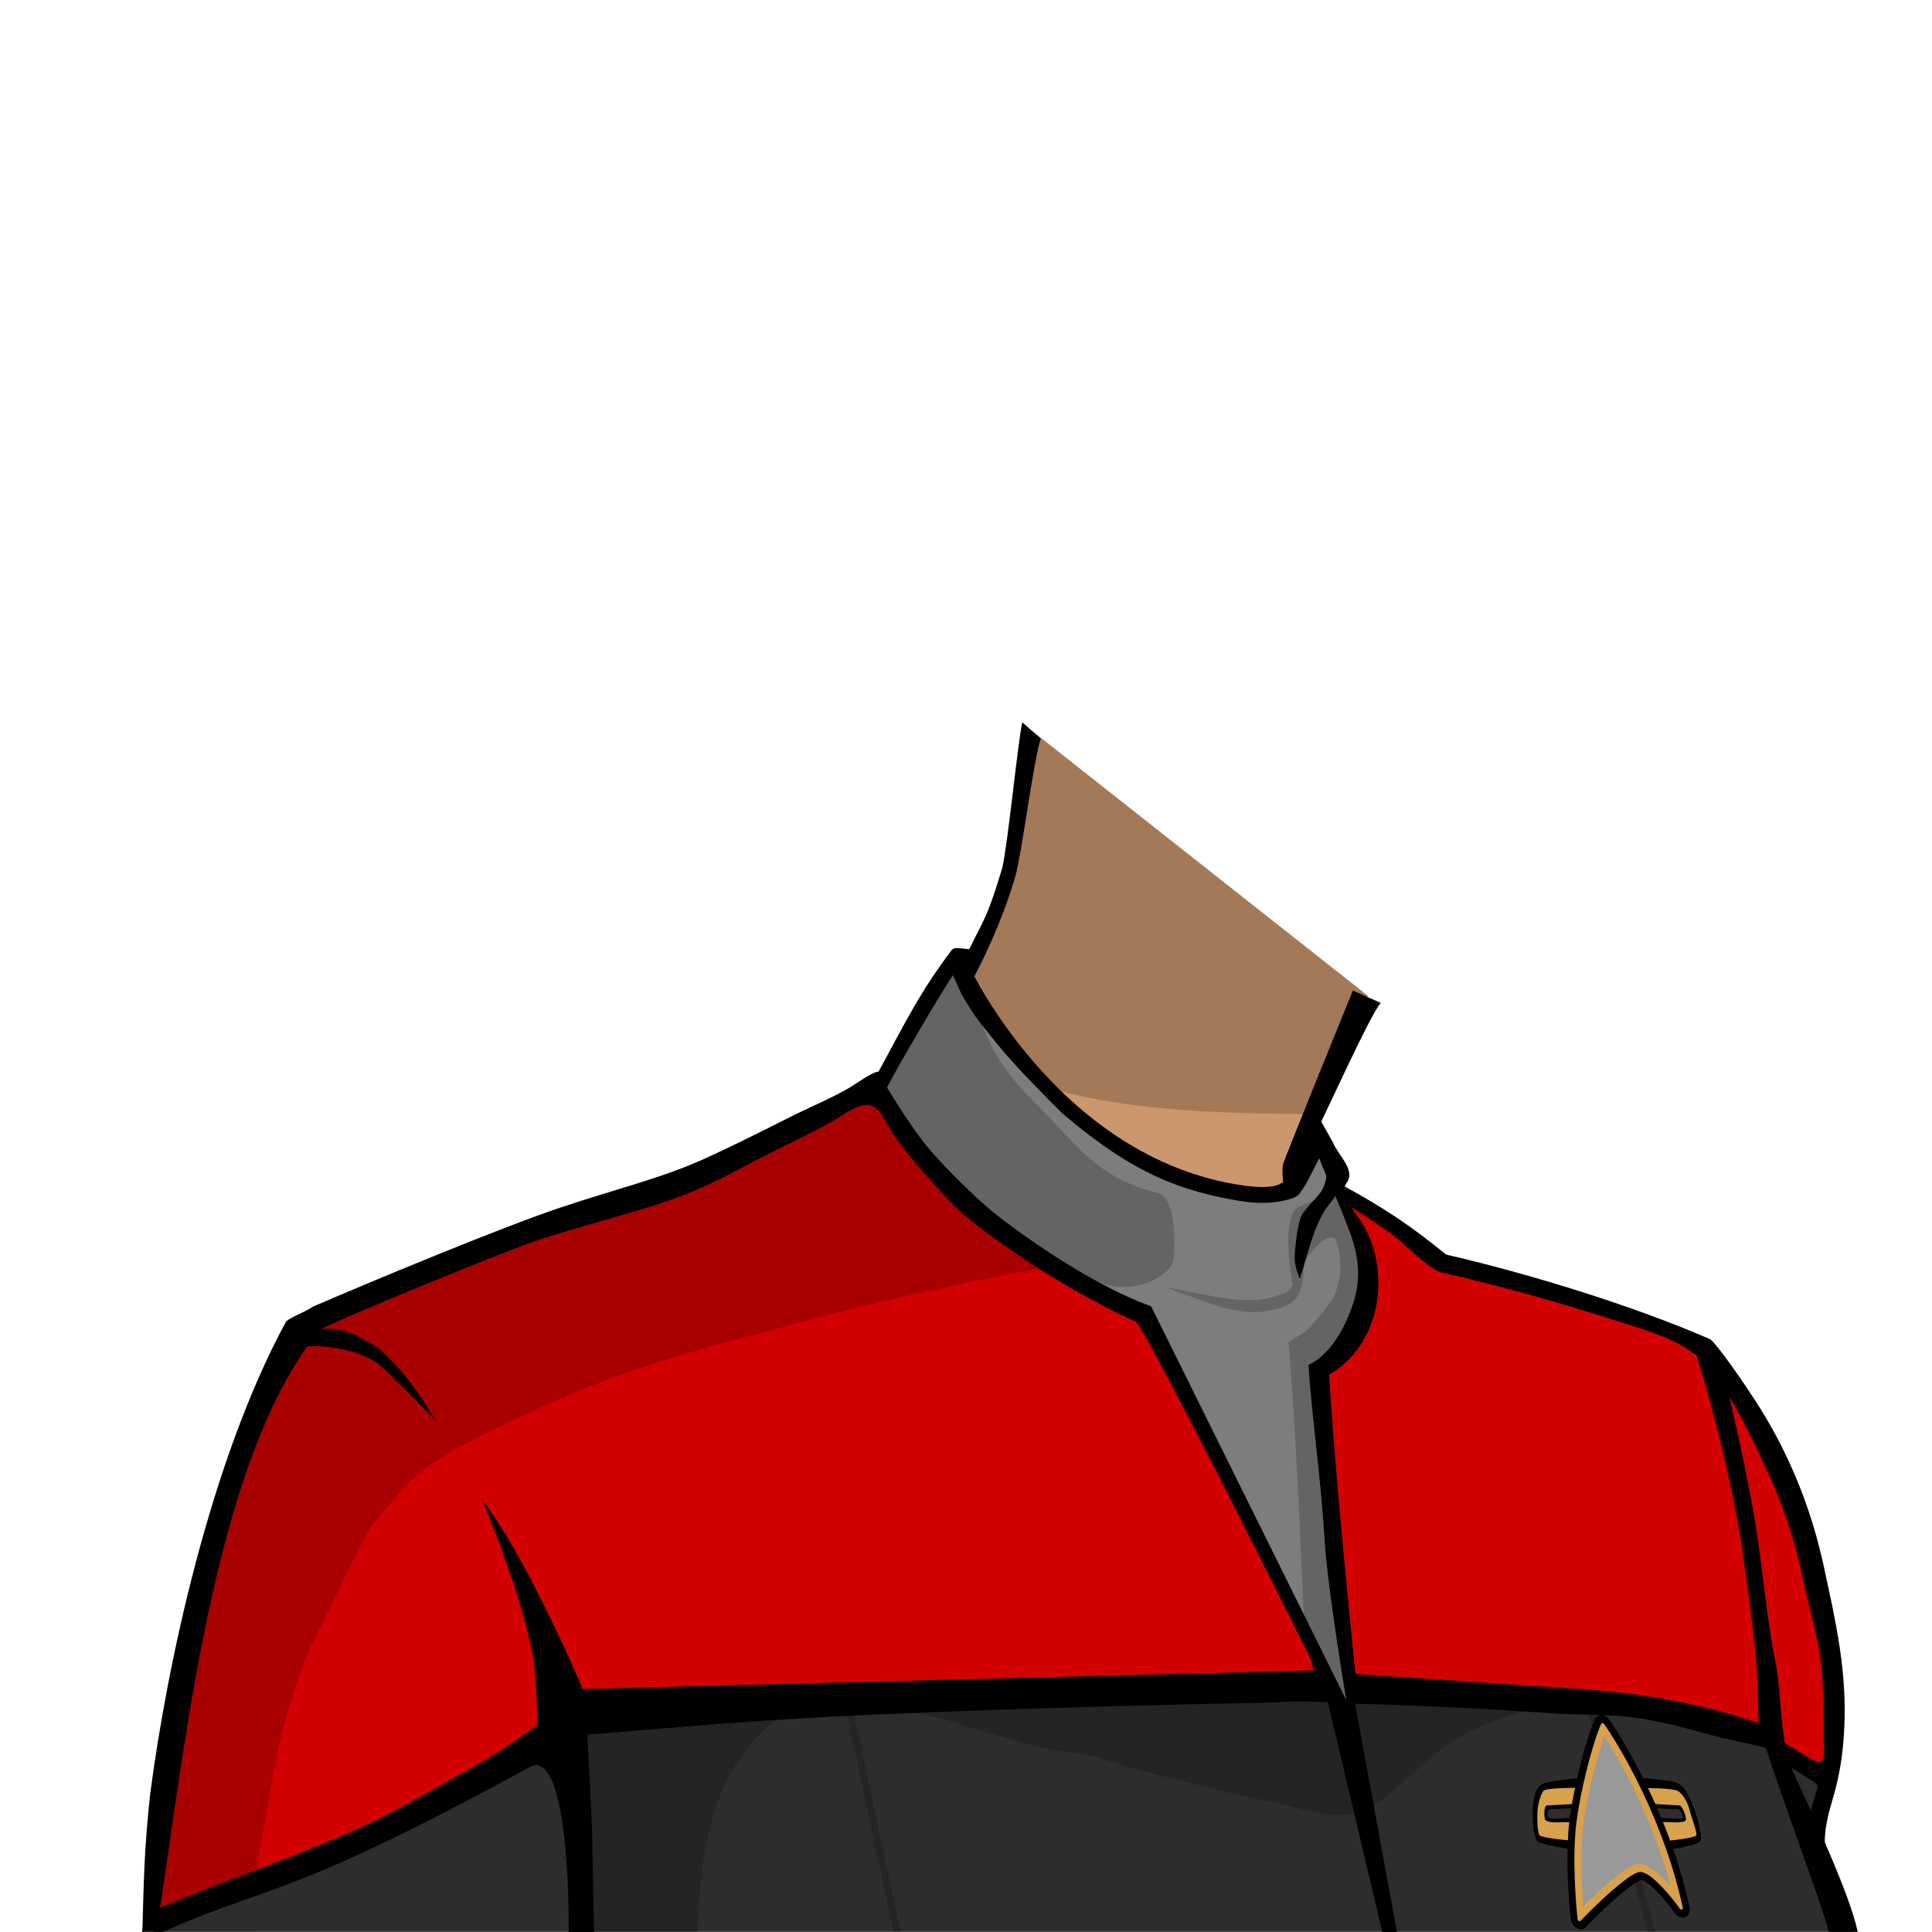
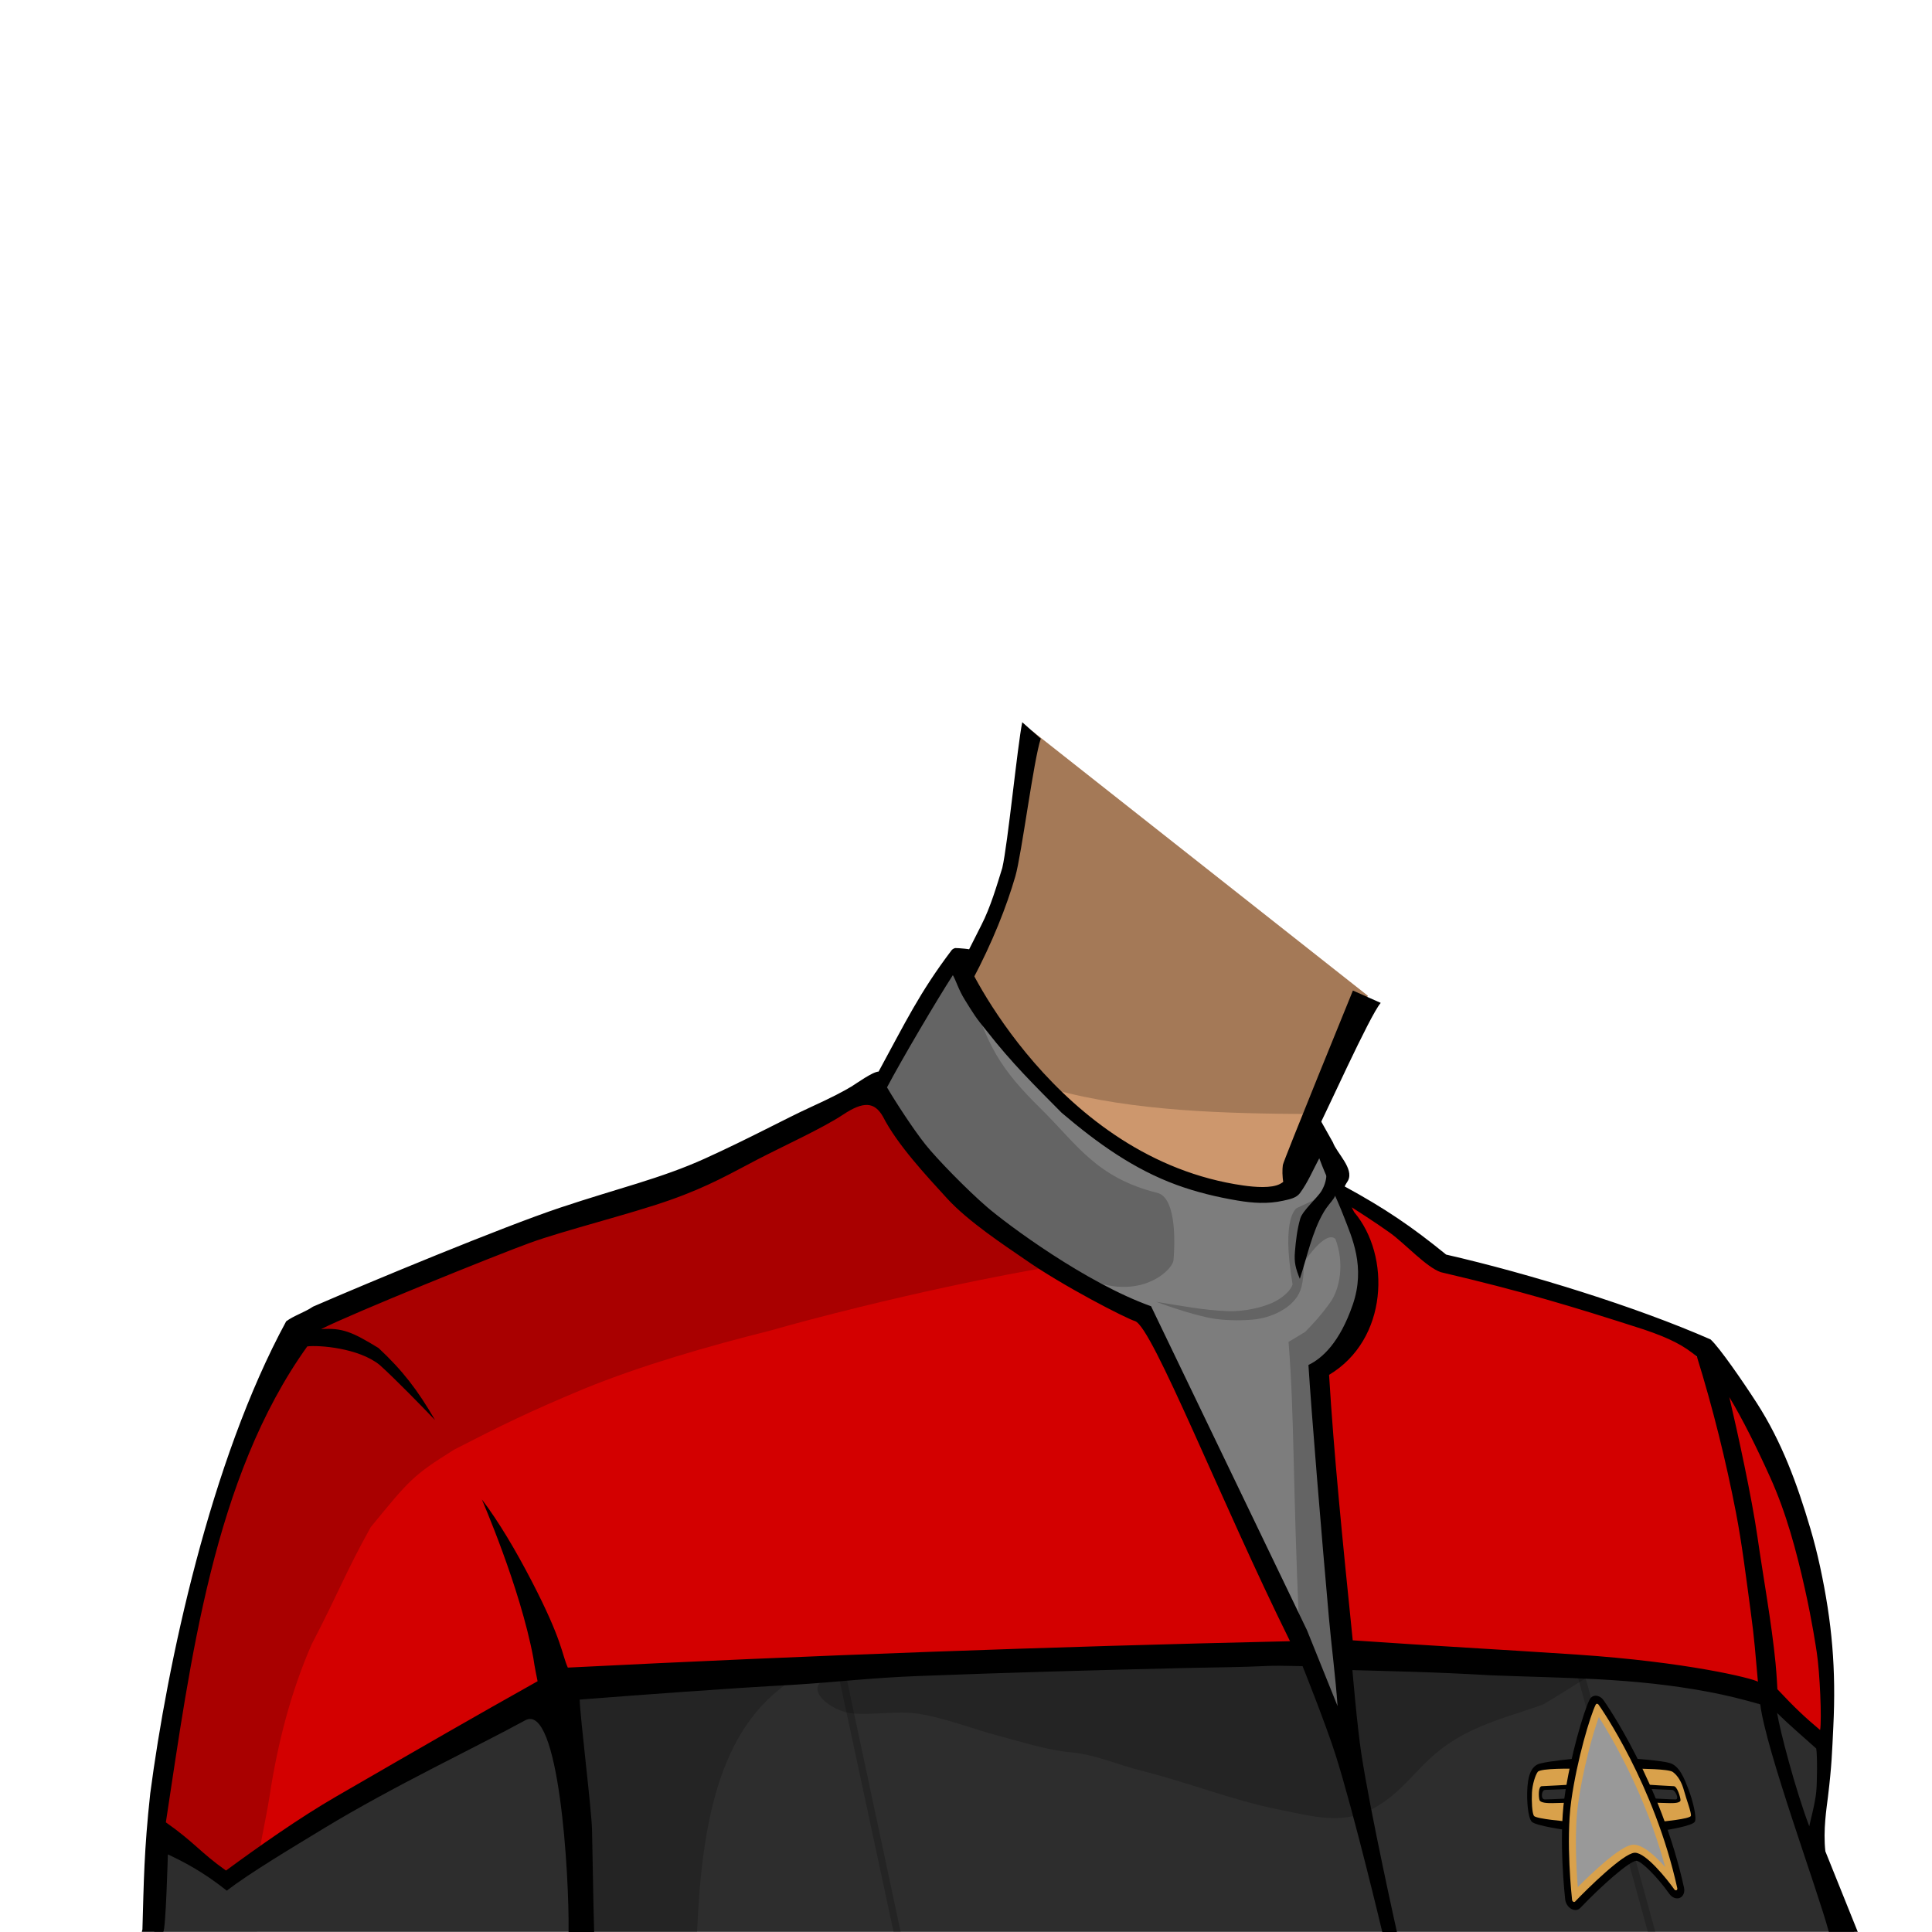
<svg xmlns="http://www.w3.org/2000/svg" version="1.1" id="svg282014" width="400" height="400" viewBox="0 0 400 400" xml:space="preserve">
  <defs id="defs282018" />
  <g id="layer2">
    <path d="m 213.633,151.294 -5.491,30.848 -9.212,18.452 c 0,0 13.58,22.7 22.617,29.337 9.037,6.636 24.148,15.816 35.021,17.228 l 3.671,3.671 2.825,-2.824 5.224,-2.259 1.832,-12.393 13.081,-27.185 z" style="fill:#cd976d;fill-opacity:1;fill-rule:nonzero;stroke:none;stroke-width:1.333" id="path283414" />
    <path d="m 199.17,199.756 c 0,0 11.146,18.878 18.75,25.749 16.897,4.648 35.917,5.033 53.5,5.149 l 11.783,-24.485 -69.569,-54.875 -5.699,31.472 z" style="opacity:0.2;fill:#000000;fill-opacity:1;fill-rule:nonzero;stroke:none;stroke-width:1.333" id="path283424" />
    <path d="m 211.645,149.528 c -1.011,4.997 -2.991,25.245 -4.128,30.153 -1.116,3.581 -2.422,8.11 -4.326,11.826 -1.904,3.716 -2.738,5.496 -4.28,8.423 l 2.355,3.108 c 4.223,-7.938 7.145,-15.384 8.956,-21.626 1.291,-4.451 3.765,-24.061 5.256,-28.479 l -3.833,-3.407" style="fill:#000000;fill-opacity:1;fill-rule:nonzero;stroke:none;stroke-width:1.333" id="path283434" />
    <path d="m 285.866,207.638 c -2.232,2.508 -11.629,23.48 -13.308,26.583 -1.365,2.523 -2.372,12.417 -5.128,12.788 -1.863,0.251 -2.084,-3.988 -1.828,-5.819 0.124,-0.875 14.504,-36.109 14.504,-36.109 0,0 5.76,2.557 5.76,2.557" style="fill:#000000;fill-opacity:1;fill-rule:nonzero;stroke:none;stroke-width:1.333" id="path283438" />
  </g>
  <g id="g282022">
-     <path d="m 275.463,349.223 c 14.223,0.295 25.903,0.717 35.704,1.211 3.267,0.164 6.333,0.336 9.211,0.515 3.625,-0.048 7.217,0.061 10.769,0.337 3.553,0.276 25.24,5.809 25.24,5.809 0,0 16.347,6.749 23.337,11.584 0.971,-10.139 1.22,-17.811 -1.061,-25.489 -1.221,-4.105 -3.555,-13.661 -4.772,-17.768 -6.204,-24.605 -15.376,-42.724 -34.791,-53.435 -12.891,-3.905 -24.587,-9.435 -36.993,-10.874 -5.248,-0.674 -13.242,-7.736 -17.094,-9.267 -4.103,-3.171 -3.03,-1.023 -7.126,-5.589 0,0 0.364,0.82 1.752,4.506 0.853,2.269 2.547,5.052 2.721,7.436 0.213,2.889 -0.855,6.197 -1.513,8.983 -0.713,3.009 -8.507,10.696 -10.954,12.627 0.216,3.768 0.447,5.402 1.223,11.838 1.672,21.433 3.1,45.918 3.1,45.918 l -36.059,-64.733 -4.423,-2.002 c 0,0 -13.3,-4.791 -35.445,-23.814 -2.768,-2.379 -6.107,-7.241 -8.051,-9.591 -1.943,-2.349 -3.509,-4.592 -4.763,-6.705 -4.143,-6.319 -3.664,1.745 -3.664,-6.255 -14.347,6.449 -26.456,10.669 -50.148,24.253 -16.347,4.407 -36.792,9.014 -54.479,19.417 -3.369,1.981 -12.236,6.1 -15.737,8.227 -9.937,13.3 -9.371,20.97 -15.104,36.717 -0.656,2.913 -1.569,6.398 -3.568,12.572 -4.403,16.191 -7.37,25.527 -8.899,40.021 -0.959,5.632 -0.927,10.691 -1.843,18.004 -0.318,4.113 -0.341,11.046 -0.965,14.378 2.923,0.34 10.975,-5.105 13.848,-5.733 8.405,-1.84 16.507,-7.142 24.723,-9.764 9.216,-2.941 18.307,-6.419 27.012,-10.767 4.299,-2.148 8.508,-4.505 12.545,-7.157 2.427,-1.595 7.989,-7.792 10.564,-8.083 0.009,-10e-4 79.853,-8.893 155.701,-7.324" style="fill:#d30000;fill-opacity:1;fill-rule:nonzero;stroke:none;stroke-width:1.333" id="path283350" />
+     <path d="m 277.374,342.786 c 14.223,0.295 24.394,2.427 34.195,2.921 6.651,0.559 13.328,-0.136 19.98,0.349 3.553,0.276 26.749,3.999 26.749,3.999 0,0 11.77,5.341 20.27,9.271 0.971,-10.139 0.315,-12.731 0.095,-16.135 -1.221,-4.105 -3.555,-13.661 -4.772,-17.768 -6.204,-24.605 -15.376,-42.724 -34.791,-53.435 -12.891,-3.905 -24.587,-9.435 -36.993,-10.874 -5.248,-0.674 -13.242,-7.736 -17.094,-9.267 -4.103,-3.171 -3.03,-1.023 -7.126,-5.589 0,0 0.364,0.82 1.752,4.506 0.853,2.269 2.547,5.052 2.721,7.436 0.213,2.889 -0.855,6.197 -1.513,8.983 -0.713,3.009 -8.507,10.696 -10.954,12.627 0.216,3.768 0.447,5.402 1.223,11.838 1.672,21.433 3.1,45.918 3.1,45.918 l -36.059,-64.733 -4.423,-2.002 c 0,0 -13.3,-4.791 -35.445,-23.814 -2.768,-2.379 -6.107,-7.241 -8.051,-9.591 -1.943,-2.349 -3.509,-4.592 -4.763,-6.705 -4.143,-6.319 -3.664,1.745 -3.664,-6.255 -14.347,6.449 -26.456,10.669 -50.148,24.253 -16.347,4.407 -36.792,9.014 -54.479,19.417 -3.369,1.981 -12.236,6.1 -15.737,8.227 -9.937,13.3 -9.371,20.97 -15.104,36.717 -0.656,2.913 -1.569,6.398 -3.568,12.572 -4.403,16.191 -7.37,25.527 -8.899,40.021 -0.959,5.632 -0.927,10.691 -1.843,18.004 -0.318,4.113 -0.341,11.046 -0.965,14.378 2.923,0.34 10.975,-5.105 13.848,-5.733 8.405,-1.84 16.507,-7.142 24.723,-9.764 9.216,-2.941 18.307,-6.419 27.012,-10.767 4.299,-2.148 8.508,-4.505 12.545,-7.157 2.427,-1.595 7.989,-7.792 10.564,-8.083" style="fill:#d30000;fill-opacity:1;fill-rule:nonzero;stroke:none;stroke-width:1.333" id="path283350" />
    <path d="m 31.482,395.287 c 0.447,2.493 1.181,2.085 1.541,4.679 h 20.167 c 0.196,-3.433 -0.168,-7.001 -0.091,-10.296 0.143,-6.028 1.81,-11.881 2.718,-17.836 1.664,-10.893 4.391,-21.539 8.717,-31.409 5.683,-10.92 7.045,-14.963 12.228,-24.254 8.062,-9.835 8.681,-10.664 17.277,-16.047 9.831,-5.058 15.434,-7.808 26.709,-12.521 12.061,-4.937 26.019,-8.937 38.759,-12.128 2.827,-0.805 5.532,-1.547 8.117,-2.227 28.435,-7.481 48.86,-10.788 48.86,-10.788 0,0 -11.603,-5.516 -20.873,-16.653 -3.089,-3.713 -5.027,-4.512 -7.254,-8.997 -2.228,-4.484 -3.543,-5.332 -8.021,-10.328 -6.753,2.548 -26.119,9.038 -47.707,21.333 -18.7,5.866 -35.846,11.498 -55.442,20.318 -6.939,2.888 -12.359,4.733 -15.263,7.34 -9.816,11.622 -13.676,21.857 -18.572,40.358 -3.949,17.256 -7.765,34.886 -9.352,49.719 -1.108,6.505 -0.996,8.399 -2.472,17.393 0.118,5.331 -0.86,8.655 -0.284,11.866" style="opacity:0.2;fill:#000000;fill-opacity:1;fill-rule:nonzero;stroke:none;stroke-width:1.333" id="path283392" />
-     <path d="m 383.919,399.967 c -0.144,-0.856 -0.384,-1.687 -0.641,-2.347 -0.696,-1.777 -2.255,-3.46 -3.185,-5.131 -0.887,-1.595 -1.816,-3.207 -2.615,-4.831 -1.457,-2.968 -2.899,-6.177 -1.188,-9.324 1.609,-2.96 4.252,-6.029 2.293,-9.588 -1.233,-2.24 -3.709,-3.056 -5.821,-4.181 -2.215,-1.179 -3.821,-3.104 -6.229,-3.839 -2.128,-0.649 -4.053,-2.133 -6.179,-2.62 -2.149,-0.493 -4.32,-0.693 -6.46,-1.469 -1.841,-0.668 -3.727,-1.292 -5.668,-1.6 -1.728,-0.276 -3.521,0.092 -5.164,-0.272 -3.947,-0.872 -7.349,-2.363 -11.507,-2.515 -3.779,-0.14 -7.457,-1.073 -11.177,-1.303 -2.877,-0.177 -5.945,-0.351 -9.212,-0.515 -9.8,-0.493 -21.48,-0.916 -35.703,-1.211 -75.853,-1.569 -155.701,7.324 -155.701,7.324 -14.239,12.857 -32.559,20.419 -50.321,26.071 -8.232,2.62 -13.953,4.804 -24.051,8.676 -2.719,1.551 -10.939,3.64 -13.283,5.151 -2.472,1.595 -0.399,-0.302 -0.219,2.789 0.015,0.247 0.033,0.489 0.052,0.733 z" style="fill:#2d2d2d;fill-opacity:1;fill-rule:nonzero;stroke:none;stroke-width:1.333" id="path283402" />
-     <path d="m 197.159,245.269 c 22.145,19.023 37.308,24.153 37.308,24.153 l 3.408,4.543 41.215,79.551 c 0,0 -5.266,-50.142 -7.296,-70.376 0,0 3.557,-2.279 5.876,-5.358 4.065,-5.522 4.997,-11.115 5.342,-16.018 -0.705,-1.992 -2.269,-6.179 -3.657,-9.865 -1.388,-3.688 -2.597,-6.879 -2.597,-6.879 l 0.297,-2.285 -4.768,-8.012 -0.185,0.152 -3.812,10.873 -5.225,2.259 -2.701,-0.116 -3.795,-0.731 c -10.873,-1.412 -25.983,-10.591 -35.02,-17.228 -7.434,-5.459 -21.079,-24.451 -23.379,-31.043 -3.187,4.841 -6.335,9.707 -9.497,14.563 -6.574,9.126 -6.38,11.665 -2.521,19.104 1.255,2.113 1.862,3.637 3.806,5.987 1.943,2.349 3.419,2.148 6.187,4.526" style="fill:#7d7d7d;fill-opacity:1;fill-rule:nonzero;stroke:none;stroke-width:1.333" id="path283406" />
+     <path d="m 383.919,399.967 c -0.144,-0.856 -0.384,-1.687 -0.641,-2.347 -0.696,-1.777 -2.255,-3.46 -3.185,-5.131 -0.887,-1.595 -1.816,-3.207 -2.615,-4.831 -1.457,-2.968 -1.609,-5.767 -1.188,-9.324 0.674,-5.7 3.853,-16.233 1.652,-18.245 -2.215,-1.179 -8.8,-5.669 -11.208,-6.404 -5.83,-2.46 -12.451,-3.693 -18.709,-4.885 -12.279,-1.911 -24.119,-3.766 -36.658,-4.403 -9.8,-0.493 -21.882,-1.117 -36.105,-1.412 -75.853,-1.569 -158.115,6.318 -158.115,6.318 -16.515,8.448 -31.125,17.033 -48.913,27.077 -8.295,4.684 -11.789,6.551 -21.034,12.699 -3.288,-1.72 -11.685,-10.112 -14.029,-8.602 -2.472,1.595 -1.464,15.664 -1.284,18.754 0.015,0.247 0.033,0.489 0.052,0.733 z" style="fill:#2d2d2d;fill-opacity:1;fill-rule:nonzero;stroke:none;stroke-width:1.333" id="path283402" />
+     <path d="m 197.159,245.269 c 22.145,19.023 37.308,24.153 37.308,24.153 l 3.408,4.543 40.813,83.775 c 0,0 -4.864,-54.366 -6.894,-74.601 0,0 3.557,-2.279 5.876,-5.358 4.065,-5.522 4.997,-11.115 5.342,-16.018 -0.705,-1.992 -2.269,-6.179 -3.657,-9.865 -1.388,-3.688 -2.597,-6.879 -2.597,-6.879 l 0.297,-2.285 -4.768,-8.012 -0.185,0.152 -3.812,10.873 -5.225,2.259 -2.701,-0.116 -3.795,-0.731 c -10.873,-1.412 -25.983,-10.591 -35.02,-17.228 -7.434,-5.459 -21.079,-24.451 -23.379,-31.043 -3.187,4.841 -6.335,9.707 -9.497,14.563 -6.574,9.126 -6.38,11.665 -2.521,19.104 1.255,2.113 1.862,3.637 3.806,5.987 1.943,2.349 3.419,2.148 6.187,4.526" style="fill:#7d7d7d;fill-opacity:1;fill-rule:nonzero;stroke:none;stroke-width:1.333" id="path283406" />
    <path d="m 199.854,247.785 c -2.956,-2.455 -5.496,-4.139 -8.948,-7.615 -9.573,-13.509 -10.817,-11.214 -2.063,-27.267 3.599,-6.474 9.426,-14.324 9.426,-14.324 l 2.055,4.267 c 3.751,13.685 6.898,18.553 15.242,26.777 7.411,7.304 11.401,14.189 24.043,17.349 4.207,1.052 3.568,11.547 3.352,13.924 -0.216,2.377 -9.131,10.738 -23.28,0.782" style="opacity:0.2;fill:#000000;fill-opacity:1;fill-rule:nonzero;stroke:none;stroke-width:1.333" id="path283456" />
    <path d="m 276.073,242.231 c 0.331,0.753 0.6,1.593 0.683,2.789 0.224,3.213 -1.1,3.249 -2.696,5.944 -2.387,4.032 -3.481,9.401 -4.947,13.809 -0.872,-2.219 -1.201,-3.377 -1.008,-5.648 0.196,-2.313 0.449,-4.564 1.104,-6.844 0.465,-1.623 3.623,-4.367 4.415,-5.741 1.599,-2.768 0.995,-5.079 0.372,-8.043 0.239,0.32 0.437,0.327 0.74,0.593 0.36,1.305 0.901,2.147 1.337,3.14" style="fill:#000000;fill-opacity:1;fill-rule:nonzero;stroke:none;stroke-width:1.333" id="path283442" />
-     <path d="m 123.085,356.353 c -1.047,-3.917 -6.553,-16.571 -13.051,-29.086 -1.624,-3.129 -3.326,-6.204 -5.058,-9.064 -1.733,-2.861 -3.489,-5.507 -5.216,-7.767 0,0 1.961,4.511 4.288,10.874 1.164,3.182 2.413,6.825 3.544,10.594 1.13,3.769 2.141,7.664 2.829,11.351 1.132,8.735 0.831,20.488 0.831,20.488 l 4.763,-3.719 7.19,-3.67" style="fill:#000000;fill-opacity:1;fill-rule:nonzero;stroke:none;stroke-width:1.333" id="path283446" />
-     <path id="path283466" style="fill:#000000;fill-opacity:1;fill-rule:nonzero;stroke:none;stroke-width:1.333" d="m 197.771,196.285 c -0.264,0.062 -0.51,0.197 -0.713,0.398 -6.7,8.845 -9.636,15.056 -15.15,25.172 -1.293,0.067 -4.562,2.452 -5.629,3.1 -1.473,0.896 -4.028,2.264 -8.734,4.408 -4.706,2.145 -12.463,6.362 -21.596,10.502 -9.133,4.14 -17.978,6.151 -29.99,10.172 -12.012,4.02 -39.27,15.335 -51.146,20.486 -1.801,1.215 -3.931,1.841 -5.561,3.041 -15.772,29.05 -24.623,71.031 -28.145,97.738 -1.287,11.808 -1.338,18.413 -1.617,28.141 -0.031,0.175 -0.076,0.349 -0.127,0.523 h 4.428 c 12.623,-5.712 19.833,-7.131 34.074,-13.18 14.242,-6.048 32.219,-15.676 41.793,-20.93 7.034,-3.899 8.222,22.404 8.057,34.143 h 5.293 c -0.184,-6.267 -0.326,-16.814 -0.436,-21.162 -0.11,-4.348 -0.863,-16.052 -0.943,-19.715 11.724,-0.908 30.265,-2.595 42.906,-3.252 9.436,-0.589 19.311,-1.031 29.236,-1.418 18.631,-0.725 37.27,-1.234 55.908,-1.678 5.509,-0.131 11.037,-0.138 16.541,-0.414 1.192,-0.059 4.707,-0.059 8.695,0.039 L 286.185,400 h 3.033 l -8.672,-47.276 c 8.178,0.239 16.237,0.501 28.482,1.215 4.057,0.236 8.205,0.497 12.338,0.781 5.64,0.388 11.326,0.108 16.938,0.879 5.559,0.763 10.538,2.112 15.963,3.619 2.564,0.711 5.178,1.215 7.77,1.805 1.841,0.419 4.857,0.801 5.861,2.684 0.151,0.283 0.067,0.592 0.328,0.852 0.335,0.332 0.793,0.351 1.168,0.553 2.183,1.167 4.295,2.639 6.371,3.988 0.856,0.556 0.507,0.966 0.275,1.814 -0.407,1.481 -0.971,3.005 -1.201,4.537 -0.364,2.405 -1.296,6.111 0.299,8.262 2.541,3.431 2.958,1.108 2.789,-0.244 -0.553,-4.432 0.902,-8.867 1.543,-11.082 1.443,-4.983 2.101,-9.234 2.361,-14.498 0.588,-11.9 -1.707,-21.894 -4.207,-33.469 -0.573,-2.655 -1.242,-5.287 -2.012,-7.889 -2.724,-9.221 -6.718,-18.024 -11.883,-26.047 -2.759,-4.286 -7.757,-11.554 -9.578,-13.174 -15.434,-6.774 -37.404,-13.586 -54.746,-17.564 -7.146,-5.825 -12.739,-9.6 -20.998,-14.1 0.15,-0.426 0.48,-0.82 0.684,-1.207 1.3,-2.493 -2.347,-5.729 -3.117,-7.906 l -2.516,-4.48 c -0.305,0.392 -0.463,0.867 -0.682,1.307 -1.057,2.12 -2.217,4.26 -3.467,6.303 -1.177,1.928 -2.257,4.408 -4.314,5.471 -1.77,0.914 -5.121,0.658 -7.578,0.309 -38.556,-5.481 -57.655,-46.565 -57.447,-47.039 l 0.805,-1.838 c -0.273,-0.091 -1.849,-0.236 -2.225,-0.25 z m -0.492,5.615 c 0.646,1.092 1.165,2.978 2.443,5.037 1.703,2.744 2.304,3.791 4.537,6.473 5.26,6.738 9.894,11.263 15.535,16.969 7.519,6.396 14.981,11.703 23.771,14.926 4.121,1.512 8.388,2.54 12.717,3.264 3.035,0.507 6.181,0.746 9.418,0.018 1.237,-0.278 2.676,-0.532 3.43,-1.551 1.622,-2.195 2.71,-4.802 4.012,-7.229 1.399,3.856 3.509,7.962 5.117,12.15 1.609,4.188 4.516,10.319 1.82,18.152 -2.696,7.833 -6.313,11.124 -9.18,12.492 0.621,9.846 2.6,23.869 3.383,36.806 0.53,8.336 3.623,27.684 4.456,32.609 l -40.422,-81.574 c -13.545,-4.83 -29.87,-17.001 -33.996,-20.566 -4.126,-3.565 -10.261,-9.847 -12.705,-12.9 -2.444,-3.052 -6.287,-8.956 -7.969,-11.85 3.044,-5.775 10.442,-18.31 13.631,-23.227 z m -17.682,26.869 c 1.318,0.067 2.331,0.872 3.213,2.42 2.956,5.785 8.95,12.203 13.299,16.959 4.349,4.756 11.88,9.703 15.975,12.523 7.897,5.553 21.048,12.29 22.922,12.854 1.874,0.564 35.645,68.505 35.645,68.505 1.011,1.846 0.657,1.926 1.464,3.799 l -149.361,3.804 c -0.039,0.032 -2.076,0.065 -2.115,0.096 -7.785,6.301 -14.425,11.551 -23.105,16.342 -8.887,4.903 -17.825,10.422 -27.205,14.176 -12.426,5.414 -24.026,9.177 -37.195,14.752 5.102,-33.434 11.027,-89.082 30.482,-116.236 2.25,-0.307 10.652,0.277 15.021,3.861 3.13,2.811 8.891,8.718 11.43,11.385 -3.599,-6.234 -6.748,-10.299 -11.697,-14.916 -5.483,-3.356 -7.511,-4.209 -11.9,-3.908 6.41,-3.263 36.202,-15.304 43.258,-17.867 7.056,-2.563 20.619,-5.918 28.881,-8.82 8.261,-2.902 12.887,-5.681 18.285,-8.475 5.398,-2.794 13.445,-6.453 17.656,-9.25 2.106,-1.399 3.73,-2.069 5.049,-2.002 z m 100.252,21.182 c 0.309,0.196 4.928,3.131 7.947,5.303 3.121,2.244 7.503,7.11 10.508,8.137 16.651,3.904 26.957,7.003 42.035,11.863 7.904,2.674 10.668,4.658 14.377,9.117 3.54,4.29 7.938,12.971 11.816,21.572 3.293,7.305 5.712,15.031 7.139,22.959 1.147,4.171 2.126,8.373 2.934,12.588 0.048,0.253 0.091,0.509 0.131,0.764 0.629,4.02 0.71,8.155 0.805,12.215 0.043,1.837 0.067,3.674 0.051,5.512 -0.009,1.177 0.391,3.955 -0.557,4.74 -0.763,0.632 -3.035,-1.196 -3.721,-1.545 -1.671,-0.853 -3.18,-2.071 -4.854,-2.863 -0.703,-0.333 -1.501,-0.382 -2.1,-0.939 -0.339,-0.316 -0.48,-0.82 -0.715,-1.188 -0.649,-1.016 -1.197,-1.324 -2.314,-1.701 -11.775,-3.975 -24.148,-6.006 -36.525,-6.834 -16.472,-1.101 -29.118,-1.904 -46.191,-3.09 -2.112,-20.69 -4.462,-45.653 -5.441,-61.912 12.226,-7.296 12.826,-24.648 5.201,-33.68 -0.1,-0.209 -0.347,-0.686 -0.525,-1.018 z" />
-     <path d="m 166.408,352.362 c -13.788,1.079 -41.091,2.289 -47.417,2.932 l 0.108,1.984 c 0,0 0.602,20.672 0.819,42.722 h 24.399 c 0.988,-22.693 5.003,-38.222 22.091,-47.638" style="opacity:0.2;fill:#000000;fill-opacity:1;fill-rule:nonzero;stroke:none;stroke-width:1.333" id="path283476" />
-     <path id="path283492" style="opacity:0.2;fill:#000000;fill-opacity:1;fill-rule:nonzero;stroke:none;stroke-width:1.333" d="m 276.969,246.145 -8.428,3.941 c 0,0 -3.372,1.589 -0.924,15.83 -0.542,1.796 -2.114,1.987 -3.729,2.521 -1.263,0.521 -4.713,1.05 -8.236,0.602 -4.912,-0.626 -9.76,-1.59 -14.596,-2.648 0,0 8.049,3.088 11.867,4.213 2.839,0.837 6.246,1.248 8.379,0.949 3.69,-0.517 7.184,-1.186 8.158,-5.125 0.659,-2.666 0.389,-4.922 0.389,-4.922 1.027,-1.524 4.726,-6.693 6.627,-5.004 1.905,5.002 0.963,10.303 -1.061,13.143 -2.023,2.839 -3.647,4.513 -5.174,6.092 l -3.461,2.09 c 1.23,15.336 1.85,26.904 3.205,57.562 l 6.021,12.008 c -6.024,-0.287 -11.694,-1.187 -17.974,-1.045 -11.48,0.259 -22.931,1.91 -34.412,2.457 -11.781,0.563 -23.612,0.035 -35.391,0.342 -3.443,0.089 -9.142,-0.505 -11.648,1.391 -4.237,3.205 1.11,3.742 0.008,4.207 4.167,0 9.358,-0.597 13.645,0.078 5.377,0.847 11.252,3.166 16.605,4.574 4.82,1.268 9.929,2.938 14.807,3.393 5.331,0.499 9.598,2.553 14.852,3.859 8.927,2.221 17.712,4.618 26.58,6.375 8.953,1.773 15.487,5.635 23.572,-0.756 3.796,-3 7.372,-6.69 11.24,-9.77 4.531,-3.608 9.284,-5.484 14.719,-7.297 2.201,-0.735 4.416,-1.434 6.605,-2.203 0.876,-0.308 3.648,-1.972 4.492,-1.814 -7.468,-1.384 -28.834,-2.711 -36.684,-3.816 -3.113,-0.438 -6.156,-0.71 -9.182,-0.889 -1.295,-9.511 -5.905,-44.355 -5.98,-60.623 -0.011,-2.282 8.176,-10.891 8.176,-10.891 4.014,-5.324 2.63,-14.968 -0.355,-21.857 -1.356,-3.699 -2.713,-6.967 -2.713,-6.967 z" />
-     <path style="color:#000000;fill:#000000;fill-opacity:0.2;-inkscape-stroke:none" d="M 329.135,350.301 327.688,350.695 341.166,400 h 1.554 z m -153.152,0.609 -1.467,0.314 L 185.007,400 h 1.467 z" id="path3" />
-     <path d="m 371.321,366.886 c -3,-6.6 -2.299,-15.551 -3.72,-22.633 -1.616,-8.052 -2.563,-17.869 -3.732,-26.012 -1.675,-11.667 -6.919,-34.149 -7.368,-35.172 -0.945,-2.147 -4.509,-3.803 -6.195,-5.432 3.78,11.635 6.869,23.936 9.103,35.489 1.263,6.528 2.133,13.711 3.031,20.329 1.079,7.948 1.637,14.546 1.613,23.005 2.072,8.768 12.316,35.108 14.592,43.505 h 5.984 c -1.748,-8.077 -9.232,-23.981 -14.831,-36.298" style="fill:#000000;fill-opacity:1;fill-rule:nonzero;stroke:none;stroke-width:1.333" id="path283586" />
-     <g id="g4">
+     <path id="path283446" style="fill:#000000;fill-opacity:1;fill-rule:nonzero;stroke:none;stroke-width:1.333" d="m 197.771,196.285 c -0.264,0.062 -0.51,0.197 -0.713,0.398 -6.7,8.845 -9.636,15.056 -15.15,25.172 -1.293,0.067 -4.562,2.452 -5.629,3.1 -1.473,0.896 -4.028,2.264 -8.734,4.408 -4.706,2.145 -12.463,6.362 -21.596,10.502 -9.133,4.14 -17.978,6.151 -29.99,10.172 -12.012,4.02 -39.27,15.335 -51.146,20.486 -1.801,1.215 -3.931,1.841 -5.561,3.041 -15.772,29.05 -24.623,71.031 -28.145,97.738 -1.287,11.808 -1.338,18.413 -1.617,28.141 -0.031,0.175 -0.076,0.349 -0.127,0.523 h 4.428 c 0.533,-0.241 0.963,-16.033 0.963,-16.033 3.267,1.545 7.112,3.475 12.207,7.51 4.67,-3.637 13.917,-9.143 20.1,-12.904 14.241,-8.664 32.077,-17.098 41.651,-22.352 7.034,-3.899 9.169,32.074 9.004,43.813 h 5.293 c -0.184,-6.267 -0.326,-16.814 -0.436,-21.162 -0.11,-4.348 -2.473,-23.294 -2.553,-26.957 11.724,-0.908 31.472,-2.394 44.113,-3.051 9.436,-0.589 15.891,-1.434 25.816,-1.82 18.631,-0.725 37.27,-1.234 55.908,-1.678 5.509,-0.131 11.037,-0.138 16.541,-0.414 1.192,-0.059 3.299,-0.059 7.287,0.039 0,0 4.852,12.129 6.823,18.349 3.822,12.058 9.677,36.694 9.677,36.694 h 3.033 c 0,0 -5.469,-24.502 -7.365,-36.901 -0.878,-5.74 -1.852,-17.322 -1.852,-17.322 8.178,0.239 16.38,0.358 28.625,1.073 15.34,0.611 29.385,0.47 45.096,3.43 3.675,0.692 7.134,1.55 10.721,2.589 1.173,9.5 11.765,38.114 14.2,47.098 h 5.984 l -6.705,-16.67 c -0.495,-4.374 0.267,-9.054 0.541,-11.312 0.784,-6.461 0.845,-9.183 1.105,-14.447 0.588,-11.9 -0.25,-21.644 -2.75,-33.218 -0.573,-2.655 -1.242,-5.287 -2.012,-7.889 -2.724,-9.221 -5.913,-17.924 -11.078,-25.946 -2.759,-4.286 -7.757,-11.554 -9.578,-13.174 -15.434,-6.774 -37.404,-13.586 -54.746,-17.564 -7.146,-5.825 -12.739,-9.6 -20.998,-14.1 0.15,-0.426 0.48,-0.82 0.684,-1.207 1.3,-2.493 -2.347,-5.729 -3.117,-7.906 l -2.516,-4.48 c -0.305,0.392 -0.463,0.867 -0.682,1.307 -1.057,2.12 -2.217,4.26 -3.467,6.303 -1.177,1.928 -2.257,4.408 -4.314,5.471 -1.77,0.914 -5.121,0.658 -7.578,0.309 -38.556,-5.481 -57.655,-46.565 -57.447,-47.039 l 0.805,-1.838 c -0.273,-0.091 -1.849,-0.236 -2.225,-0.25 z m -0.492,5.615 c 0.646,1.092 1.165,2.978 2.443,5.037 1.703,2.744 2.304,3.791 4.537,6.473 5.26,6.738 9.894,11.263 15.535,16.969 7.519,6.396 14.981,11.703 23.771,14.926 4.121,1.512 8.388,2.54 12.717,3.264 3.035,0.507 6.181,0.746 9.418,0.018 1.237,-0.278 2.676,-0.532 3.43,-1.551 1.622,-2.195 2.71,-4.802 4.012,-7.229 1.399,3.856 3.509,7.962 5.117,12.15 1.609,4.188 4.516,10.319 1.82,18.152 -2.696,7.833 -6.313,11.124 -9.18,12.492 0.621,9.846 2.678,34.887 4.236,52.312 0.546,6.109 1.387,12.39 1.793,18.311 l -6.321,-15.687 -32.29,-67.094 c -13.545,-4.83 -29.87,-17.001 -33.996,-20.566 -4.126,-3.565 -10.261,-9.847 -12.705,-12.9 -2.444,-3.052 -6.287,-8.956 -7.969,-11.85 3.044,-5.775 10.442,-18.31 13.631,-23.227 z m -17.682,26.869 c 1.318,0.067 2.331,0.872 3.213,2.42 2.956,5.785 8.95,12.203 13.299,16.959 4.349,4.756 11.88,9.703 15.975,12.523 7.897,5.553 21.048,12.29 22.922,12.854 3.618,1.228 17.798,37.423 32.08,66.27 -50.449,1.138 -99.094,2.927 -149.524,5.463 -1.291,-2.883 -1.062,-5.535 -7.529,-17.991 -1.624,-3.129 -3.325,-6.205 -5.057,-9.064 -1.733,-2.861 -3.489,-5.507 -5.217,-7.768 0,0 1.963,4.512 4.289,10.875 1.164,3.182 2.412,6.823 3.543,10.592 1.13,3.769 2.143,7.665 2.83,11.352 0.219,1.686 0.881,4.828 0.881,4.828 -13.828,7.759 -22.571,12.811 -41.779,23.916 -7.507,4.34 -16.071,10.384 -22.736,15.281 -5.394,-3.829 -6.479,-5.787 -12.447,-9.984 5.102,-33.433 9.82,-71.379 29.275,-98.533 2.25,-0.307 10.652,0.277 15.021,3.861 3.13,2.811 8.891,8.718 11.43,11.385 -3.599,-6.234 -6.748,-10.299 -11.697,-14.916 -5.483,-3.356 -7.511,-4.209 -11.9,-3.908 6.41,-3.263 36.202,-15.304 43.258,-17.867 7.056,-2.563 20.619,-5.918 28.881,-8.82 8.261,-2.902 12.887,-5.681 18.285,-8.475 5.398,-2.794 13.445,-6.453 17.656,-9.25 2.106,-1.399 3.73,-2.069 5.049,-2.002 z m 100.252,21.182 c 0.309,0.196 4.928,3.131 7.947,5.303 3.121,2.244 7.503,7.11 10.508,8.137 16.651,3.904 26.957,7.003 42.035,11.863 5.466,1.849 8.434,3.414 10.996,5.65 3.311,10.654 6.045,21.744 8.072,32.223 1.263,6.528 2.134,13.709 3.031,20.328 0.837,6.164 0.976,8.753 1.522,14.725 -1.143,-0.71 -14.678,-4.089 -37.557,-5.62 -16.472,-1.101 -29.26,-1.761 -46.334,-2.948 -2.112,-20.69 -3.918,-38.706 -4.897,-54.965 12.226,-7.296 12.826,-24.648 5.201,-33.68 -0.1,-0.209 -0.347,-0.686 -0.525,-1.018 z m 78.189,39.309 c 2.771,4.578 5.756,10.612 8.494,16.684 3.293,7.305 5.378,15.098 7.139,22.959 1.552,6.931 2.326,12.288 2.461,13.15 0.657,4.197 1.073,14.067 0.702,16.13 -3.057,-2.56 -5.263,-4.614 -8.844,-8.446 0,0 -0.131,-2.82 -0.389,-5.483 -0.794,-8.174 -2.563,-17.871 -3.732,-26.014 -1.17,-8.153 -4.028,-21.279 -5.83,-28.98 z m 17.994,72.759 c 0.252,1.461 0.184,7.041 0.008,8.896 -0.25,2.635 -1.323,6.375 -1.448,7.208 -2.936,-7.79 -6.096,-19.887 -6.661,-23.478 2.796,2.771 5.932,5.387 8.1,7.374 z" />
+     <path d="m 118.564,349.604 0.535,7.674 c 0,0 0.602,20.672 0.819,42.722 h 24.399 c 0.988,-22.693 4.576,-43.912 21.664,-53.328 -13.788,1.079 -41.091,2.289 -47.417,2.932 z" style="opacity:0.2;fill:#000000;fill-opacity:1;fill-rule:nonzero;stroke:none;stroke-width:1.333" id="path283476" />
+     <path id="path283492" style="opacity:0.2;fill:#000000;fill-opacity:1;fill-rule:nonzero;stroke:none;stroke-width:1.333" d="m 276.969,246.145 -8.428,3.941 c 0,0 -3.372,1.589 -0.924,15.83 -0.542,1.796 -3.252,3.551 -4.867,4.086 -1.263,0.521 -4.855,1.619 -8.663,1.455 -4.947,-0.213 -9.049,-1.021 -14.738,-1.937 0,0 7.48,2.803 12.009,3.502 2.925,0.451 6.673,0.394 8.806,0.096 3.69,-0.517 8.322,-2.751 9.296,-6.69 0.659,-2.666 0.389,-4.922 0.389,-4.922 1.027,-1.524 4.726,-6.693 6.627,-5.004 1.905,5.002 0.963,10.303 -1.061,13.143 -2.023,2.839 -3.647,4.513 -5.174,6.092 l -3.461,2.09 c 1.23,15.336 0.844,28.513 2.199,59.172 l 0.536,5.528 c -3.478,-0.293 -7.416,0.264 -13.696,0.406 -11.48,0.259 -20.718,1.005 -32.199,1.552 -2.136,0.102 -8.818,0.649 -49.252,2.638 -9.86,0.485 -3.46,7.124 2.221,7.627 4.15,0.367 9.358,-0.597 13.645,0.078 5.377,0.847 11.252,3.166 16.605,4.574 4.82,1.268 9.929,2.938 14.807,3.393 5.331,0.499 9.598,2.553 14.852,3.859 8.927,2.221 19.135,6.182 28.003,7.94 8.953,1.773 15.202,3.928 23.288,-2.463 3.796,-3 6.234,-6.547 10.102,-9.627 4.531,-3.608 9.284,-5.484 14.719,-7.297 2.201,-0.735 4.416,-1.434 6.605,-2.203 0.876,-0.308 10.968,-6.798 12.214,-7.445 -8.474,-0.177 -36.129,-2.912 -43.979,-4.018 -3.113,-0.438 -6.156,-0.71 -9.182,-0.889 -1.295,-9.511 -6.332,-38.523 -6.407,-54.791 -0.011,-2.282 8.176,-10.891 8.176,-10.891 4.014,-5.324 2.63,-14.968 -0.355,-21.857 -1.356,-3.699 -2.713,-6.967 -2.713,-6.967 z" />
+     <path style="color:#000000;fill:#000000;fill-opacity:0.2;-inkscape-stroke:none" d="m 328.139,346.887 -1.447,0.395 L 341.166,400 h 1.554 z m -153.01,-0.102 -1.467,0.314 L 185.007,400 h 1.467 z" id="path3" />
+     <g id="g4" transform="translate(-1.13798,-3.98293)">
      <path d="m 320.11,374.954 c -0.007,-0.045 0.405,-0.847 0.405,-0.847 l 7.611,-0.333 -0.032,3.025 -0.405,-0.031 c 0,0 -6.807,0.439 -7.139,0.136 -0.331,-0.303 -0.433,-1.905 -0.44,-1.951 m -1.679,5.524 c 0.495,0.767 9.253,1.863 9.253,1.863 l 2.1,-13.147 c 0,0 -8.415,-0.111 -9.593,0.109 -1.177,0.219 -2.145,1.752 -2.244,4.053 -0.1,2.301 -0.012,6.355 0.484,7.121" style="fill:#d9a14b;fill-opacity:1;fill-rule:nonzero;stroke:none;stroke-width:1.333" id="path283518" />
      <path d="m 348.547,376.905 c -0.199,0.303 -6.503,-0.136 -6.503,-0.136 l -0.356,0.031 -1.047,-3.025 6.995,0.333 c 0,0 0.644,0.801 0.652,0.847 0.009,0.045 0.457,1.648 0.259,1.951 m 1.161,-3.548 c -0.864,-2.301 -2.256,-3.835 -3.396,-4.053 -1.139,-0.22 -8.712,-0.111 -8.712,-0.111 l 6.323,13.148 c 0,0 7.553,-1.096 7.744,-1.863 0.189,-0.767 -1.095,-4.821 -1.959,-7.121" style="fill:#d9a14b;fill-opacity:1;fill-rule:nonzero;stroke:none;stroke-width:1.333" id="path283522" />
      <path d="m 327.176,398.597 c -0.169,0 -0.348,-0.048 -0.52,-0.144 -0.403,-0.228 -0.696,-0.685 -0.751,-1.172 -0.056,-0.495 -1.353,-12.216 -0.172,-20.723 1.199,-8.625 4.019,-17.973 5.156,-20.191 0.163,-0.316 0.465,-0.491 0.809,-0.472 0.347,0.02 0.695,0.232 0.933,0.572 0.476,0.673 11.697,16.731 16.464,38.383 0.125,0.569 -0.089,1.092 -0.52,1.272 -0.432,0.181 -0.971,-0.028 -1.311,-0.508 -2.081,-2.937 -5.869,-7.211 -7.497,-7.211 -0.021,0 -0.044,0 -0.064,0.003 -1.815,0.135 -8.065,5.891 -11.924,9.935 -0.161,0.169 -0.376,0.256 -0.604,0.256" style="fill:#d9a14b;fill-opacity:1;fill-rule:nonzero;stroke:none;stroke-width:1.333" id="path283526" />
      <path d="m 331.781,356.726 c -0.108,0 -0.203,0.059 -0.253,0.159 -1.117,2.177 -3.895,11.407 -5.081,19.949 -1.167,8.397 0.119,20.003 0.173,20.493 0.019,0.161 0.117,0.315 0.251,0.391 0.131,0.073 0.283,0.059 0.375,-0.037 2.625,-2.752 9.949,-9.931 12.283,-10.104 l 0.108,-0.004 c 2.275,0 6.657,5.48 8.153,7.592 0.113,0.16 0.293,0.228 0.436,0.171 0.145,-0.061 0.216,-0.236 0.175,-0.425 -4.723,-21.449 -15.821,-37.327 -16.291,-37.992 -0.08,-0.113 -0.196,-0.185 -0.311,-0.191 -0.005,-0.001 -0.012,-0.001 -0.017,-0.001 m -4.472,42.703 c -0.287,0 -0.585,-0.083 -0.865,-0.24 -0.671,-0.38 -1.161,-1.145 -1.252,-1.953 -0.056,-0.499 -1.367,-12.333 -0.169,-20.952 1.209,-8.705 4.072,-18.175 5.229,-20.429 0.269,-0.527 0.769,-0.825 1.349,-0.789 0.576,0.033 1.157,0.389 1.556,0.955 0.481,0.68 11.821,16.905 16.637,38.773 0.208,0.947 -0.148,1.819 -0.868,2.119 -0.719,0.301 -1.616,-0.045 -2.184,-0.845 -2.488,-3.511 -5.812,-6.831 -6.841,-6.831 -1.467,0.108 -7.168,5.137 -11.584,9.767 -0.264,0.275 -0.621,0.427 -1.008,0.427" style="fill:#000000;fill-opacity:1;fill-rule:nonzero;stroke:none;stroke-width:1.333" id="path283530" />
      <path d="m 332.159,359.481 c -1.267,3.492 -3.332,11.02 -4.288,17.904 -0.803,5.775 -0.388,13.329 -0.072,17.309 3.032,-3.047 8.872,-8.592 11.376,-8.777 2.009,-0.152 4.683,2.313 6.732,4.64 -4.067,-15.004 -11.057,-26.855 -13.748,-31.076" style="fill:#999999;fill-opacity:1;fill-rule:nonzero;stroke:none;stroke-width:1.333" id="path283534" />
      <path d="m 346.054,382.888 c 0,0 5.571,-0.876 5.992,-1.753 0.423,-0.876 -0.453,-4.417 -1.297,-6.608 -0.843,-2.192 -1.861,-5.005 -3.992,-5.553 -2.131,-0.547 -7.173,-0.876 -7.173,-0.876 l 0.907,2.081 c 0,0 6.069,0.023 6.961,0.657 1.043,0.741 1.859,2.071 2.361,3.944 0.483,1.799 1.539,4.492 1.412,5.149 -0.128,0.657 -6.099,1.205 -6.099,1.205 z" style="fill:#000000;fill-opacity:1;fill-rule:nonzero;stroke:none;stroke-width:1.333" id="path283538" />
      <path d="m 343.187,376.315 c 0,0 4.008,0.219 4.852,0.219 0.844,0 -0.041,-1.972 -0.716,-1.972 -0.675,0 -5.021,-0.219 -5.021,-0.219 l -0.168,-0.876 c 0,0 4.872,0.319 5.548,0.328 0.677,0.009 1.349,2.191 1.391,2.849 0.043,0.657 -1.392,0.657 -2.152,0.657 -0.759,0 -3.48,-0.111 -3.48,-0.111 z" style="fill:#000000;fill-opacity:1;fill-rule:nonzero;stroke:none;stroke-width:1.333" id="path283542" />
      <path d="m 325.533,382.888 c 0,0 -6.484,-0.876 -7.277,-1.753 -0.793,-0.876 -1.028,-4.449 -0.911,-6.64 0.116,-2.192 0.5,-4.848 2.652,-5.396 2.152,-0.548 7.187,-1.001 7.187,-1.001 l -0.228,2.081 c 0,0 -6.848,-0.155 -7.452,0.657 -0.477,0.643 -1.099,2.54 -1.192,4.293 -0.093,1.753 0.02,4.143 0.404,4.8 0.385,0.657 7.191,1.205 7.191,1.205 z" style="fill:#000000;fill-opacity:1;fill-rule:nonzero;stroke:none;stroke-width:1.333" id="path283546" />
      <path d="m 326.256,376.315 c 0,0 -4.351,0.219 -5.283,0.219 -0.933,0 -0.688,-1.972 0.057,-1.972 0.747,0 5.471,-0.219 5.471,-0.219 l -0.14,-0.876 c 0,0 -5.268,0.319 -6.012,0.328 -0.745,0.009 -0.677,2.191 -0.479,2.849 0.199,0.657 1.784,0.657 2.624,0.657 0.84,0 3.808,-0.111 3.808,-0.111 z" style="fill:#000000;fill-opacity:1;fill-rule:nonzero;stroke:none;stroke-width:1.333" id="path283550" />
    </g>
  </g>
  <g id="layer1" style="display:none">
    <path style="fill:none;stroke:#000000;stroke-width:0.8;stroke-linecap:butt;stroke-linejoin:miter;stroke-dasharray:none;stroke-opacity:1" d="m 260.12,248.623 16.766,-47.904" id="path1746" />
    <path style="color:#000000;fill:#000000;fill-opacity:0.2;-inkscape-stroke:none" d="m 273.875,199.198 -16.768,47.904 1.79,0.838 16.768,-47.904 z" id="path1748" />
  </g>
</svg>
